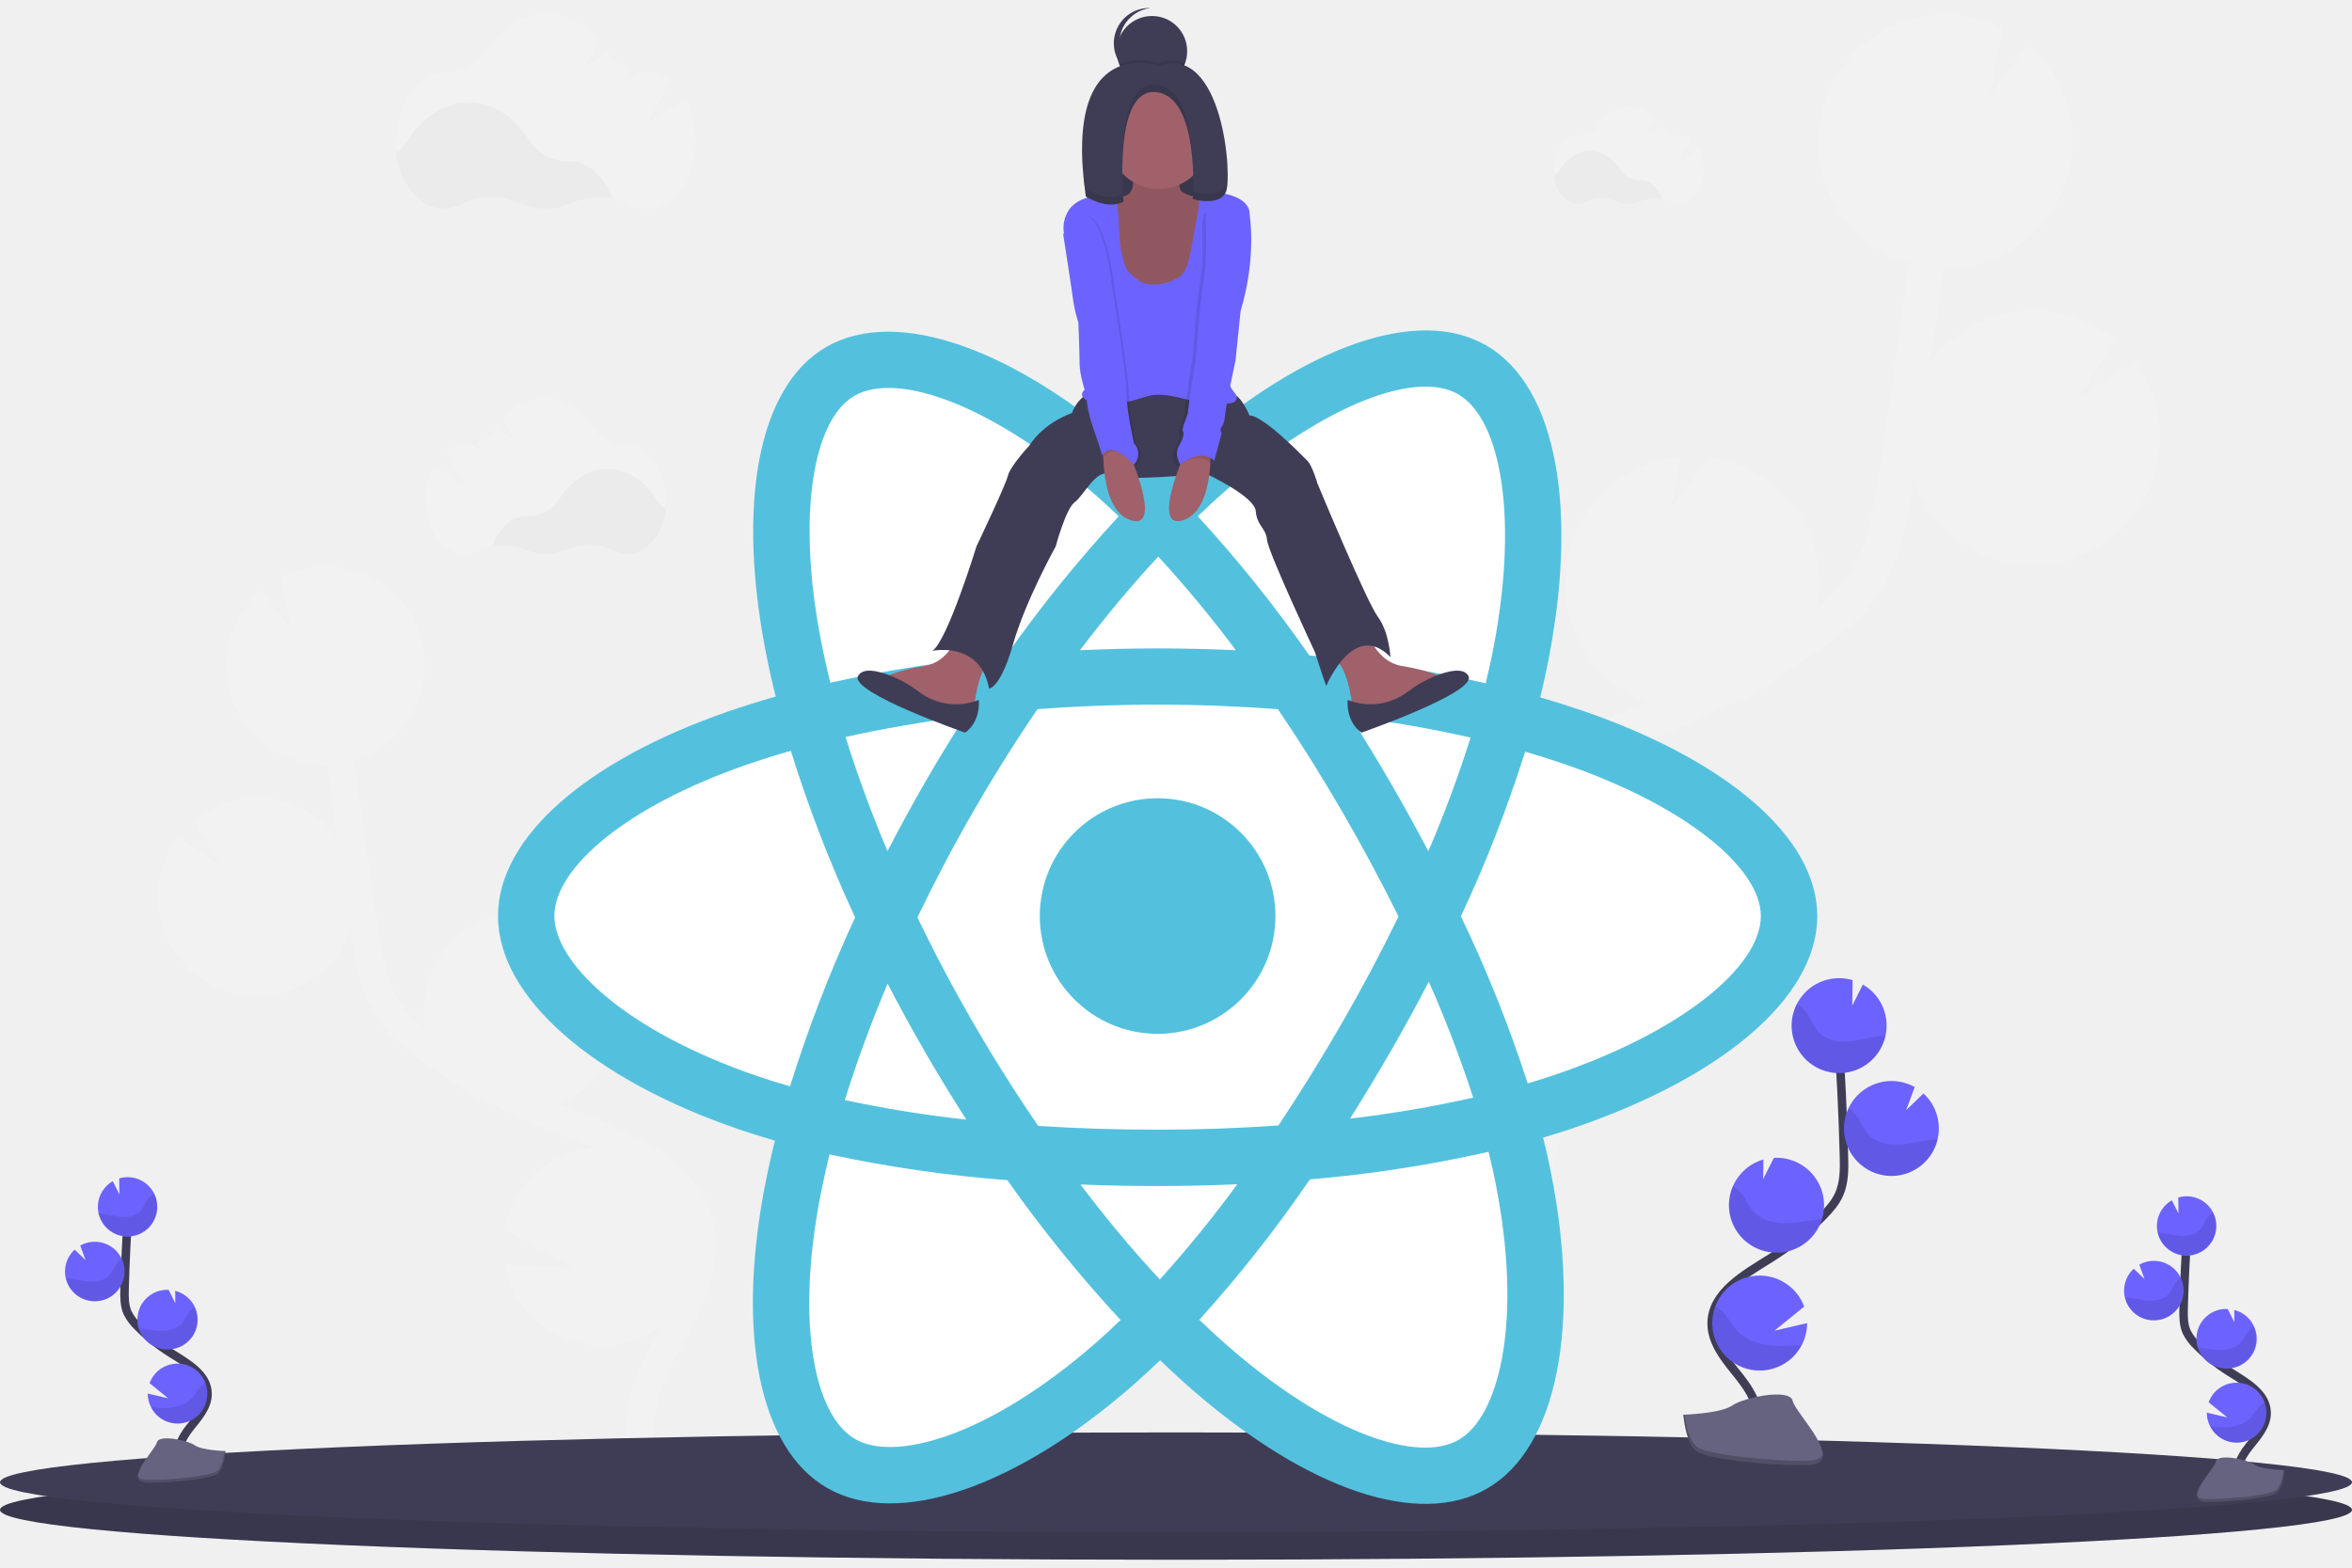
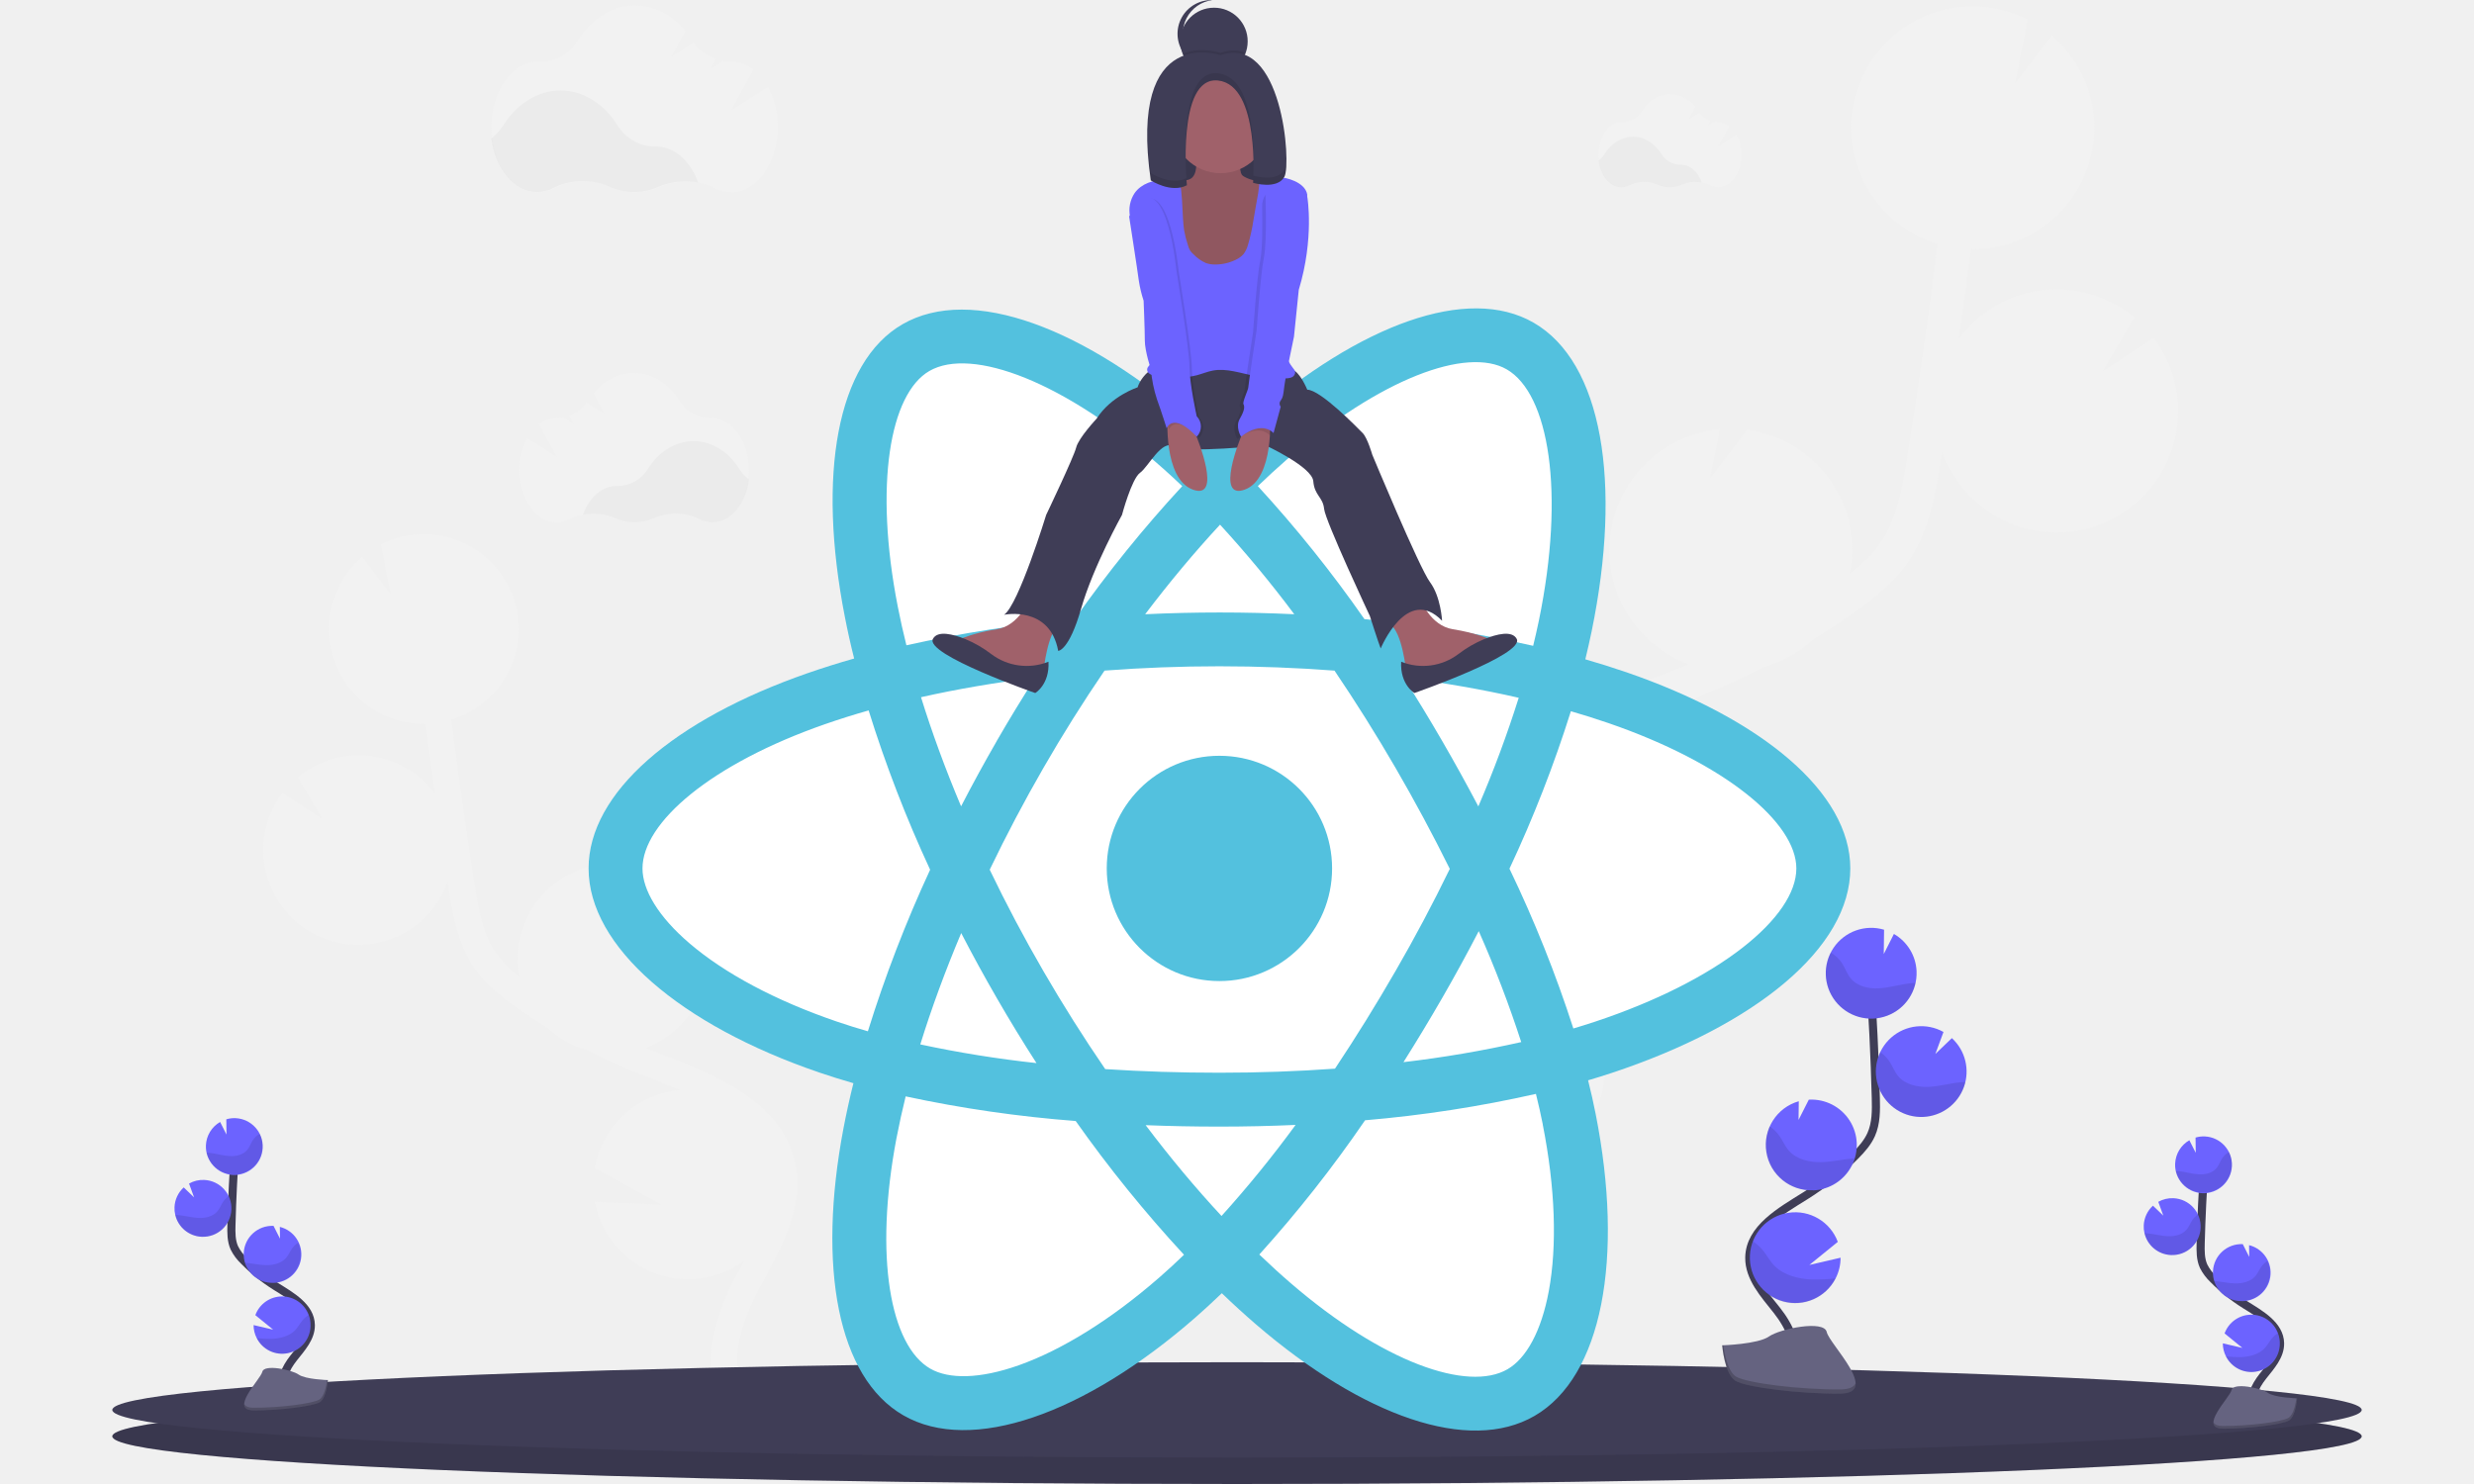
- <svg xmlns="http://www.w3.org/2000/svg" id="a75d69e6-d07c-4db3-9c83-72b2470e5561" data-name="Layer 1" width="300" height="200" viewBox="0 0 1108 731.18">
+ <svg xmlns="http://www.w3.org/2000/svg" id="a75d69e6-d07c-4db3-9c83-72b2470e5561" data-name="Layer 1" width="250" height="150" viewBox="0 0 1108 731.18">
  <path d="M813.68,415.2l6.89-2.7c.66-.26,1.31-.54,2-.81a59.85,59.85,0,0,1,15.28-115.77l-4.8,24.2,18.22-23.92.16,0a59.87,59.87,0,0,1,51.16,67.45c-.15,1.13-.39,2.23-.6,3.34,5.61-4.43,10.87-9.32,14.81-15,8-11.54,10.71-25.76,13.47-43.17,5.47-34.48,10.4-69.34,14.84-104.18a59.83,59.83,0,0,1-42-65.36c.25-1.82.6-3.59,1-5.34.1-.44.2-.88.31-1.31.43-1.69.91-3.35,1.47-5,.09-.27.21-.52.3-.78.5-1.37,1-2.72,1.65-4,.22-.5.44-1,.67-1.47.69-1.43,1.42-2.83,2.22-4.19.27-.45.56-.88.83-1.33.62-1,1.27-2,1.94-2.93.36-.5.71-1,1.08-1.49l.27-.39,0,0a59.81,59.81,0,0,1,74.64-17l-6.24,31.49,18-23.64a59.5,59.5,0,0,1,16.32,68.62h.07c-.17.4-.38.78-.55,1.18-.33.74-.67,1.47-1,2.2-.46.93-1,1.84-1.45,2.74-.38.68-.75,1.36-1.16,2-.59,1-1.23,1.9-1.87,2.83-.38.54-.73,1.1-1.12,1.63-1,1.39-2.12,2.72-3.26,4-.4.45-.83.86-1.25,1.3-.81.86-1.62,1.71-2.48,2.52-.53.5-1.09,1-1.64,1.46-.79.7-1.6,1.38-2.43,2-.59.47-1.19.92-1.79,1.36-.87.63-1.75,1.22-2.64,1.81-.6.39-1.2.78-1.81,1.15-1,.61-2.05,1.17-3.1,1.72-.53.27-1,.57-1.59.83-1.58.77-3.2,1.48-4.85,2.11-.31.12-.64.21-.95.32-1.38.5-2.77,1-4.18,1.35-.61.17-1.23.31-1.85.46-1.15.28-2.31.54-3.48.76q-1,.18-2.07.33c-1.15.17-2.31.3-3.48.4-.69.06-1.37.12-2.07.16-1.26.06-2.53.07-3.8.06a2.08,2.08,0,0,0-.25,0q-2.82,22-5.92,44A59.82,59.82,0,0,1,1042,240.88l-15.68,26.58,25.21-16.59a59.68,59.68,0,0,1,11.5,44.16,58.76,58.76,0,0,1-4.5,15.94,59.83,59.83,0,0,1-111.19-4c-.23,1.48-.45,3-.68,4.46-2.44,15.35-5.47,34.46-16.23,50-7.29,10.56-17.33,18.36-27.09,25.22q-9.52,6.7-19.48,12.77a59.85,59.85,0,0,1-24.53,13.74q-16,8.19-32.69,14.81l-6.95,2.72c-6.25,2.44-12.65,4.94-19,7.6,1,.09,2,.17,3,.3a59.9,59.9,0,0,1,50.86,49.05l-42.31,23.11,42.18-1.89A59.16,59.16,0,0,1,843,534.54a59.87,59.87,0,0,1-82.7,11.74l2.1,3.91c1.4,2.58,2.78,5.15,4.12,7.7,18.33,34.74,19.66,64.74,3.75,84.49l-13-10.45c15.49-19.22,3.2-49.77-5.5-66.27-1.32-2.5-2.68-5-4-7.56C736,536.27,722.65,511.53,728,485.2,736,445.5,779.05,428.7,813.68,415.2Z" transform="translate(-46 -84.41)" fill="#f2f2f2" />
  <path d="M315.6,603.42l-5.38-2.11c-.52-.2-1-.43-1.54-.63a46.75,46.75,0,0,0-11.94-90.42l3.75,18.9-14.22-18.68h-.13a46.76,46.76,0,0,0-40,52.68c.12.89.31,1.74.47,2.61a55.84,55.84,0,0,1-11.56-11.73c-6.23-9-8.37-20.12-10.53-33.71C220.29,493.4,216.45,466.18,213,439a46.72,46.72,0,0,0,32.77-51.05c-.2-1.42-.47-2.8-.79-4.17l-.24-1c-.34-1.32-.71-2.62-1.15-3.88-.07-.21-.16-.41-.24-.61-.39-1.07-.82-2.12-1.28-3.15-.18-.38-.35-.77-.53-1.15-.54-1.11-1.11-2.2-1.73-3.26-.21-.36-.44-.7-.65-1-.49-.78-1-1.55-1.52-2.29-.28-.39-.55-.79-.84-1.17l-.21-.3h0a46.76,46.76,0,0,0-58.29-13.32l4.88,24.6-14.07-18.46a46.48,46.48,0,0,0-12.75,53.59h-.05c.13.31.29.61.43.92.26.58.52,1.15.8,1.72q.54,1.08,1.14,2.13c.29.54.58,1.07.9,1.59.46.75,1,1.48,1.46,2.21.3.42.57.86.88,1.27.8,1.08,1.65,2.12,2.54,3.13.31.35.65.67,1,1,.63.67,1.27,1.33,1.94,2,.41.4.85.77,1.28,1.14q.93.83,1.89,1.59c.46.36.93.71,1.4,1.06.68.49,1.37,1,2.06,1.41.47.31.94.61,1.42.9.79.48,1.6.91,2.42,1.34.42.22.82.45,1.24.66,1.24.6,2.5,1.15,3.79,1.64.24.1.5.16.74.25,1.07.39,2.16.75,3.27,1.06.47.13,1,.24,1.44.35.9.22,1.8.43,2.72.6l1.61.26c.9.13,1.81.23,2.72.31.54.05,1.07.09,1.62.12,1,.05,2,.06,3,.05h.19q2.2,17.22,4.62,34.41a46.71,46.71,0,0,0-67.48-8.14L149.49,488l-19.68-12.95a46.57,46.57,0,0,0-9,34.49A45.8,45.8,0,0,0,124.34,522a46.73,46.73,0,0,0,86.84-3.12c.18,1.15.35,2.32.53,3.48,1.9,12,4.27,26.92,12.67,39.08,5.7,8.24,13.54,14.33,21.16,19.69q7.44,5.24,15.21,10a46.88,46.88,0,0,0,19.16,10.74c8.32,4.26,16.84,8.14,25.54,11.56l5.42,2.13c4.88,1.9,9.88,3.85,14.81,5.93-.78.07-1.57.13-2.36.24A46.77,46.77,0,0,0,283.6,660l33,18-32.94-1.47a46.78,46.78,0,0,0,73.57,29.2c-.55,1-1.09,2-1.64,3.05-1.09,2-2.17,4-3.22,6-14.31,27.13-15.35,50.57-2.92,66l10.13-8.16c-12.1-15-2.5-38.87,4.3-51.76,1-1.95,2.09-3.92,3.16-5.9,9.19-17,19.61-36.37,15.46-56.94C376.29,627.08,342.64,614,315.6,603.42Z" transform="translate(-46 -84.41)" fill="#f2f2f2" />
  <ellipse cx="554" cy="707.68" rx="554" ry="23.5" fill="#3f3d56" />
  <ellipse cx="554" cy="707.68" rx="554" ry="23.5" opacity="0.1" />
  <ellipse cx="554" cy="694.68" rx="554" ry="23.5" fill="#3f3d56" />
  <path d="M131,770.73c-3-5.51.4-12.26,4.28-17.18s8.61-10,8.51-16.29c-.14-9-9.7-14.31-17.33-19.08a84.78,84.78,0,0,1-15.56-12.51,23,23,0,0,1-4.78-6.4c-1.58-3.52-1.53-7.52-1.43-11.38q.5-19.26,1.9-38.48" transform="translate(-46 -84.41)" fill="none" stroke="#3f3d56" stroke-miterlimit="10" stroke-width="4" />
  <path d="M92.11,648.7a14,14,0,0,1,7-11.49l3.14,6.21-.09-7.52a13.86,13.86,0,0,1,4.62-.56A14,14,0,1,1,92.11,648.7Z" transform="translate(-46 -84.41)" fill="#6c63ff" />
  <path d="M117.14,743.7a14,14,0,0,0,26.5-5.76,13.82,13.82,0,0,0-.91-5.69,14,14,0,0,0-26.27.15l8.77,7.13-9.64-2.24A13.89,13.89,0,0,0,117.14,743.7Z" transform="translate(-46 -84.41)" fill="#6c63ff" />
  <path d="M124.07,716.45a14,14,0,0,0,4.46-27.54l.07,5.79-3.18-6.29h0a14,14,0,0,0-1.31,28.05Z" transform="translate(-46 -84.41)" fill="#6c63ff" />
  <path d="M90,693.78a14,14,0,0,0,1.32-28,13.88,13.88,0,0,0-7.52,1.78l2.48,6.8-5.11-4.9a14,14,0,0,0-4.53,9.69A13.33,13.33,0,0,0,77,683,14,14,0,0,0,90,693.78Z" transform="translate(-46 -84.41)" fill="#6c63ff" />
  <path d="M94,652.44c3.24.36,6.39,1.37,9.64,1.57s6.82-.58,8.88-3.1c1.11-1.37,1.66-3.09,2.59-4.57a10.08,10.08,0,0,1,3.54-3.33,14,14,0,1,1-26.24,9.32C92.94,652.35,93.47,652.39,94,652.44Z" transform="translate(-46 -84.41)" opacity="0.1" />
  <path d="M90,693.78a14,14,0,0,0,13.35-20,10.4,10.4,0,0,0-2.82,2.83c-1,1.51-1.61,3.25-2.78,4.64-2.19,2.57-5.92,3.41-9.31,3.25s-6.66-1.11-10-1.42c-.47,0-.94-.08-1.41-.09A14,14,0,0,0,90,693.78Z" transform="translate(-46 -84.41)" opacity="0.1" />
  <path d="M124.07,716.45a14,14,0,0,0,13.47-19.76,11.36,11.36,0,0,0-3,2.85c-1.09,1.54-1.77,3.31-3,4.73-2.36,2.64-6.34,3.57-9.93,3.48s-6.82-.93-10.28-1.19A14,14,0,0,0,124.07,716.45Z" transform="translate(-46 -84.41)" opacity="0.1" />
  <path d="M117.14,743.7a14,14,0,0,0,26.5-5.76,13.82,13.82,0,0,0-.91-5.69,14,14,0,0,0-3.08,2.74c-1.34,1.63-2.21,3.47-3.76,5-2.87,2.82-7.5,4-11.62,4.09A62.35,62.35,0,0,1,117.14,743.7Z" transform="translate(-46 -84.41)" opacity="0.1" />
  <path d="M152.19,764.39s-11.08-.34-14.41-2.72-17-5.22-17.87-1.4-16.65,19-4.14,19.06,29.06-2,32.39-4S152.19,764.39,152.19,764.39Z" transform="translate(-46 -84.41)" fill="#656380" />
  <path d="M115.54,778c12.51.1,29.06-2,32.4-4,2.53-1.54,3.54-7.09,3.88-9.65l.37,0s-.7,8.93-4,11-19.89,4.08-32.39,4c-3.61,0-4.86-1.31-4.79-3.22C111.48,777.26,112.86,778,115.54,778Z" transform="translate(-46 -84.41)" opacity="0.2" />
  <path d="M1101,779.73c-3-5.51.4-12.26,4.28-17.18s8.61-10,8.51-16.29c-.14-9-9.7-14.31-17.33-19.08a84.78,84.78,0,0,1-15.56-12.51,23,23,0,0,1-4.78-6.4c-1.58-3.52-1.53-7.52-1.43-11.38q.49-19.26,1.9-38.48" transform="translate(-46 -84.41)" fill="none" stroke="#3f3d56" stroke-miterlimit="10" stroke-width="4" />
  <path d="M1062.11,657.7a14,14,0,0,1,7-11.49l3.14,6.21-.09-7.52a13.86,13.86,0,0,1,4.62-.56,14,14,0,1,1-14.68,13.36Z" transform="translate(-46 -84.41)" fill="#6c63ff" />
  <path d="M1087.14,752.7a14,14,0,0,0,26.5-5.76,13.82,13.82,0,0,0-.91-5.69,14,14,0,0,0-26.27.15l8.77,7.13-9.64-2.24A13.89,13.89,0,0,0,1087.14,752.7Z" transform="translate(-46 -84.41)" fill="#6c63ff" />
  <path d="M1094.07,725.45a14,14,0,0,0,4.46-27.54l.07,5.79-3.18-6.29h0a14,14,0,0,0-1.31,28.05Z" transform="translate(-46 -84.41)" fill="#6c63ff" />
  <path d="M1060,702.78a14,14,0,0,0,1.32-28,13.88,13.88,0,0,0-7.52,1.78l2.48,6.8-5.11-4.9a14,14,0,0,0-4.53,9.69A13.33,13.33,0,0,0,1047,692,14,14,0,0,0,1060,702.78Z" transform="translate(-46 -84.41)" fill="#6c63ff" />
  <path d="M1064,661.44c3.24.36,6.39,1.37,9.64,1.57s6.82-.58,8.88-3.1c1.11-1.37,1.66-3.09,2.59-4.57a10.08,10.08,0,0,1,3.54-3.33,14,14,0,1,1-26.24,9.32C1062.94,661.35,1063.47,661.39,1064,661.44Z" transform="translate(-46 -84.41)" opacity="0.1" />
  <path d="M1060,702.78a14,14,0,0,0,13.35-20,10.4,10.4,0,0,0-2.82,2.83c-1,1.51-1.61,3.25-2.78,4.64-2.19,2.57-5.92,3.41-9.31,3.25s-6.66-1.11-10-1.42c-.47,0-.94-.08-1.41-.09A14,14,0,0,0,1060,702.78Z" transform="translate(-46 -84.41)" opacity="0.1" />
  <path d="M1094.07,725.45a14,14,0,0,0,13.47-19.76,11.36,11.36,0,0,0-3,2.85c-1.09,1.54-1.77,3.31-3,4.73-2.36,2.64-6.34,3.57-9.93,3.48s-6.82-.93-10.28-1.19A14,14,0,0,0,1094.07,725.45Z" transform="translate(-46 -84.41)" opacity="0.1" />
  <path d="M1087.14,752.7a14,14,0,0,0,26.5-5.76,13.82,13.82,0,0,0-.91-5.69,14,14,0,0,0-3.08,2.74c-1.34,1.63-2.21,3.47-3.76,5-2.87,2.82-7.5,4-11.62,4.09A62.35,62.35,0,0,1,1087.14,752.7Z" transform="translate(-46 -84.41)" opacity="0.1" />
  <path d="M1122.19,773.39s-11.08-.34-14.41-2.72-17-5.22-17.87-1.4-16.65,19-4.14,19.06,29.06-2,32.39-4S1122.19,773.39,1122.19,773.39Z" transform="translate(-46 -84.41)" fill="#656380" />
  <path d="M1085.54,787c12.51.1,29.06-2,32.4-4,2.53-1.54,3.54-7.09,3.88-9.65l.37,0s-.7,8.93-4,11-19.89,4.08-32.39,4c-3.61,0-4.86-1.31-4.79-3.22C1081.48,786.26,1082.86,787,1085.54,787Z" transform="translate(-46 -84.41)" opacity="0.2" />
  <path d="M791.57,415.56q-9.92-3.4-20-6.3,1.66-6.79,3.09-13.65c15.14-73.51,5.24-132.73-28.57-152.22-32.42-18.7-85.44.8-139,47.39q-7.92,6.92-15.47,14.2-5.07-4.85-10.3-9.51C525.21,245.64,469,224.65,435.18,244.2c-32.39,18.75-42,74.42-28.35,144.09q2,10.35,4.59,20.58c-7.95,2.26-15.64,4.67-23,7.24C322.63,439,280.61,475,280.61,512.29c0,38.51,45.11,77.14,113.64,100.56q8.34,2.83,16.8,5.26-2.74,11-4.88,22.18c-13,68.46-2.84,122.82,29.46,141.45C469,801,525,781.2,579.52,733.54c4.31-3.77,8.63-7.77,13-11.95q8.18,7.89,16.79,15.32c52.82,45.45,105,63.81,137.26,45.12,33.33-19.29,44.16-77.69,30.1-148.73q-1.6-8.14-3.73-16.61,5.91-1.74,11.56-3.61c71.24-23.6,117.6-61.76,117.6-100.79,0-37.43-43.38-73.62-110.5-96.73Z" transform="translate(-46 -84.41)" fill="#53c1de" />
  <path d="M776.12,587.88c-3.4,1.13-6.88,2.21-10.44,3.27a621.6,621.6,0,0,0-31.47-78.73,623.06,623.06,0,0,0,30.25-77.58c6.35,1.84,12.53,3.78,18.47,5.83,57.51,19.79,92.59,49.06,92.59,71.62,0,24-37.89,55.21-99.4,75.59ZM750.6,638.46c6.22,31.41,7.1,59.81,3,82-3.7,19.95-11.14,33.25-20.34,38.58-19.59,11.33-61.47-3.4-106.64-42.27q-7.77-6.69-15.63-14.25a624.23,624.23,0,0,0,52.09-66.14,620.2,620.2,0,0,0,84.17-13q1.9,7.68,3.37,15ZM492.48,757.1c-19.14,6.76-34.38,6.95-43.59,1.64-19.6-11.31-27.75-55-16.63-113.5q2-10.37,4.53-20.63a625.79,625.79,0,0,0,83.75,12.13,645.09,645.09,0,0,0,53.35,65.9q-5.79,5.61-11.84,10.91c-24.11,21.08-48.28,36-69.57,43.55ZM402.84,587.73c-30.31-10.36-55.33-23.82-72.49-38.5-15.41-13.2-23.19-26.31-23.19-36.94,0-22.63,33.74-51.5,90-71.11q10.6-3.69,21.39-6.73a637.08,637.08,0,0,0,30.29,78.48,646.29,646.29,0,0,0-30.66,79.6Q410.44,590.32,402.84,587.73Zm30.05-204.54c-11.68-59.69-3.93-104.72,15.59-116,20.79-12,66.76,5.12,115.22,48.15,3.1,2.75,6.21,5.63,9.32,8.6a635.89,635.89,0,0,0-52.93,65.52,648.42,648.42,0,0,0-82.93,12.89q-2.39-9.52-4.27-19.15ZM701,449.38q-9.11-15.74-18.89-31.08c19.83,2.51,38.82,5.83,56.66,9.91a565.54,565.54,0,0,1-19.89,53.51q-8.61-16.35-17.88-32.34ZM591.64,342.91a569.3,569.3,0,0,1,36.57,44.14q-36.71-1.73-73.45,0c12.07-15.92,24.44-30.72,36.88-44.13Zm-110,106.65q-9.15,15.87-17.55,32.14c-7.73-18.33-14.34-36.36-19.74-53.77,17.73-4,36.64-7.21,56.34-9.68Q490.77,433.69,481.62,449.56Zm19.61,158.65A564.64,564.64,0,0,1,444,599c5.49-17.71,12.25-36.13,20.15-54.86q8.43,16.29,17.61,32.16Q491.1,592.49,501.23,608.21Zm91.14,75.33C579.79,670,567.24,655,555,638.79q17.85.71,36.36.71,19,0,37.51-.84A563.94,563.94,0,0,1,592.37,683.54ZM719.08,543.19A562.82,562.82,0,0,1,740,597.85a561.35,561.35,0,0,1-58,9.89q9.85-15.63,19.08-31.63,9.38-16.26,18-32.92Zm-41,19.66q-14.12,24.52-29.81,48.1c-18.44,1.32-37.49,2-56.91,2s-38.15-.6-56.27-1.78Q519,587.67,504.7,563t-26.51-50.08q12.27-25.53,26.43-50.1h0q14.14-24.56,30.13-48c18.49-1.4,37.43-2.13,56.59-2.13s38.22.74,56.69,2.14q15.81,23.37,30,47.81t26.79,49.87q-12.45,25.62-26.71,50.3Zm54.77-296.46c20.81,12,28.9,60.4,15.83,123.87q-1.29,6.19-2.8,12.35a635.74,635.74,0,0,0-83.09-13.13,625.16,625.16,0,0,0-52.53-65.56q7-6.74,14.29-13.11c45.88-39.93,88.76-55.69,108.3-44.42Z" transform="translate(-46 -84.41)" fill="#fff" />
  <path d="M591.34,456.79a55.5,55.5,0,1,1-55.5,55.5,55.49,55.49,0,0,1,55.5-55.5" transform="translate(-46 -84.41)" fill="#53c1de" />
  <path d="M605.26,104.81a16.6,16.6,0,1,1-16.6-16.6A16.52,16.52,0,0,1,605.26,104.81Z" transform="translate(-46 -84.41)" fill="#3f3d56" />
  <path d="M575.4,109a16.62,16.62,0,0,1,12.49-24.54,16.6,16.6,0,1,0,1.41,33.07A16.6,16.6,0,0,1,575.4,109Z" transform="translate(-46 -84.41)" fill="#3f3d56" />
  <rect x="521.91" y="43.52" width="44.47" height="69.37" fill="#3f3d56" />
  <rect x="521.91" y="43.52" width="44.47" height="69.37" opacity="0.1" />
  <path d="M497.66,379.61s-4.75,13.05-16,14.83-17.79,4.74-17.79,4.74l26.68,17.19,14.23-1.78s1.78-18.38,7.71-22.53S497.66,379.61,497.66,379.61Z" transform="translate(-46 -84.41)" fill="#a0616a" />
  <path d="M690.34,379.61s4.75,13.05,16,14.83,17.79,4.74,17.79,4.74l-26.68,17.19-14.23-1.78s-1.78-18.38-7.71-22.53S690.34,379.61,690.34,379.61Z" transform="translate(-46 -84.41)" fill="#a0616a" />
  <path d="M560.5,264.59s-7.11,3.56-9.48,10.68c0,0-13,4.15-20.16,15.41,0,0-8.9,9.49-10.08,14.23S506,338.11,506,338.11s-13.64,44.47-20.75,49.21c0,0,22.53-4.74,26.68,17.79,0,0,5.33,0,11.26-20.75s20.16-46.25,20.16-46.25,4.74-17.78,8.89-20.75,10.67-16.6,16.6-13,45.06-.6,45.06-.6S637,314.4,637.58,321.51s4.74,7.71,5.33,13.64,22.53,52.76,22.53,52.76,4.15,13,5.34,16c0,0,13-31.42,30.24-13.63,0,0-.6-11.86-5.93-19s-28.46-62.84-28.46-62.84-2.37-8.3-4.74-10.67-20.76-21.35-27.28-21.35c0,0-3.55-8.89-7.7-10.08Z" transform="translate(-46 -84.41)" fill="#3f3d56" />
  <path d="M507.14,410.44a28.89,28.89,0,0,1-28.22-3.79,56.37,56.37,0,0,0-12.59-7.3c-6.29-2.54-13.81-4.42-16.1-.17-4.15,7.71,50.39,26.68,50.39,26.68S507.74,421.71,507.14,410.44Z" transform="translate(-46 -84.41)" fill="#3f3d56" />
  <path d="M680.86,410.44a28.89,28.89,0,0,0,28.22-3.79,56.37,56.37,0,0,1,12.59-7.3c6.29-2.54,13.81-4.42,16.1-.17,4.15,7.71-50.39,26.68-50.39,26.68S680.26,421.71,680.86,410.44Z" transform="translate(-46 -84.41)" fill="#3f3d56" />
  <path d="M579.88,167.08c-.22,2.06-.9,4.29-2.66,5.38-1.44.9-3.26.83-4.92,1.17a11.46,11.46,0,0,0-7.82,6.77,17.51,17.51,0,0,0-.75,10.55,39.22,39.22,0,0,0,1.52,5.06c1.74,4.92,3.84,9.8,7.09,13.89a59,59,0,0,0,9.3,8.77c2.11,1.72,4.29,3.47,6.89,4.28a21.75,21.75,0,0,0,5.4.72c2.25.1,4.65.17,6.6-.95,3-1.73,3.89-5.55,5.52-8.62,1.38-2.6,3.44-4.81,4.73-7.46a29.49,29.49,0,0,0,2-6.52l2.77-12.3c1-4.47,1.92-9.51-.59-13.34a2.28,2.28,0,0,0-.74-.77,2.79,2.79,0,0,0-1.52-.15,16.44,16.44,0,0,1-9.15-2.09,3.93,3.93,0,0,1-1.15-.9,4.72,4.72,0,0,1-.7-2.12,22.2,22.2,0,0,0-1.28-4.45,3,3,0,0,0-.87-1.34,3.15,3.15,0,0,0-1.41-.47,114.47,114.47,0,0,0-12.93-1.35c-1.42-.07-3.56-.64-4.54.62S580,165.58,579.88,167.08Z" transform="translate(-46 -84.41)" fill="#a0616a" />
  <path d="M579.88,167.08c-.22,2.06-.9,4.29-2.66,5.38-1.44.9-3.26.83-4.92,1.17a11.46,11.46,0,0,0-7.82,6.77,17.51,17.51,0,0,0-.75,10.55,39.22,39.22,0,0,0,1.52,5.06c1.74,4.92,3.84,9.8,7.09,13.89a59,59,0,0,0,9.3,8.77c2.11,1.72,4.29,3.47,6.89,4.28a21.75,21.75,0,0,0,5.4.72c2.25.1,4.65.17,6.6-.95,3-1.73,3.89-5.55,5.52-8.62,1.38-2.6,3.44-4.81,4.73-7.46a29.49,29.49,0,0,0,2-6.52l2.77-12.3c1-4.47,1.92-9.51-.59-13.34a2.28,2.28,0,0,0-.74-.77,2.79,2.79,0,0,0-1.52-.15,16.44,16.44,0,0,1-9.15-2.09,3.93,3.93,0,0,1-1.15-.9,4.72,4.72,0,0,1-.7-2.12,22.2,22.2,0,0,0-1.28-4.45,3,3,0,0,0-.87-1.34,3.15,3.15,0,0,0-1.41-.47,114.47,114.47,0,0,0-12.93-1.35c-1.42-.07-3.56-.64-4.54.62S580,165.58,579.88,167.08Z" transform="translate(-46 -84.41)" opacity="0.1" />
  <path d="M571.85,174.15a26.93,26.93,0,0,0-7.13-1.12c-5.72-.14-11.84,1.83-15.14,6.5A15.34,15.34,0,0,0,547.29,191a23.57,23.57,0,0,0,5.2,10.66,32,32,0,0,1,4,5.24c1.58,3,1.63,6.59,2.06,10,1,8.12,4.46,15.75,5.83,23.82s.19,17.42-6.18,22.55c-1.07.86-2.37,1.77-2.46,3.14-.14,2.19,2.71,3.12,4.9,3.33,6.55.62,13.27,1.23,19.63-.46,2.63-.7,5.17-1.79,7.85-2.29,6.8-1.27,13.64,1.34,20.45,2.59a90.61,90.61,0,0,0,14.91,1.21,7.94,7.94,0,0,0,3.43-.45,2.75,2.75,0,0,0,1.74-2.74,4.76,4.76,0,0,0-1.18-2c-3.44-4.25-4.49-9.9-5.43-15.29l-3.15-18.11c-1.69-9.68-3.26-20.2,1.32-28.89,3.29-6.25,9.36-10.65,12.83-16.8a9.84,9.84,0,0,0,1.55-6.28c-.52-3.09-3.31-5.3-6.17-6.59A23.21,23.21,0,0,0,611,173c.1,4.33-1,8.71-1.71,13l-1.21,7a88.83,88.83,0,0,1-2.71,12.2,12.85,12.85,0,0,1-2.17,4.42,11.43,11.43,0,0,1-3.83,2.79,22.83,22.83,0,0,1-10.14,2.32,13.54,13.54,0,0,1-4.48-.69,19,19,0,0,1-6.17-4.34,10.11,10.11,0,0,1-1.63-1.77,9.93,9.93,0,0,1-1.11-2.67,55.42,55.42,0,0,1-1.91-7.48c-.3-1.94-.4-3.91-.54-5.87C573,186.12,573,179.72,571.85,174.15Z" transform="translate(-46 -84.41)" fill="#6c63ff" />
  <path d="M565.84,288.9s-2.37,31.43,12.45,36.76,1.78-26.09,1.78-26.09l-4.75-9.48Z" transform="translate(-46 -84.41)" fill="#a0616a" />
  <path d="M616.23,288.9s2.37,31.43-12.45,36.76S602,299.57,602,299.57l4.75-9.48Z" transform="translate(-46 -84.41)" fill="#a0616a" />
  <path d="M552.79,184l-4.74,7.71s4.15,26.68,4.74,31.42a62.2,62.2,0,0,0,2.38,10.08s.59,14.23.59,19.57,3,14.23,3,14.23a64.82,64.82,0,0,0,3,14.82c2.37,6.52,4.74,14.23,4.74,14.23s3-8.3,14.82,4.15a7.18,7.18,0,0,0,0-10.08s-3.55-16-3.55-24.31-6.53-48-6.53-48S567,172.7,552.79,184Z" transform="translate(-46 -84.41)" opacity="0.1" />
  <path d="M551.61,183.37l-4.74,7.71s4.15,26.68,4.74,31.42A61.84,61.84,0,0,0,554,232.58s.59,14.23.59,19.56,3,14.23,3,14.23a64.53,64.53,0,0,0,3,14.82c2.37,6.53,4.75,14.23,4.75,14.23s3-8.3,14.82,4.15a7.18,7.18,0,0,0,0-10.07s-3.56-16-3.56-24.31-6.52-48-6.52-48S565.84,172.1,551.61,183.37Z" transform="translate(-46 -84.41)" fill="#6c63ff" />
  <path d="M629.87,179.22l3,3.53s3.49,20.18-4.22,45.68l-2.37,23.12s-4.15,19.57-4.74,24.31-.59,5.33-1.78,7.11a2.29,2.29,0,0,0,0,3l-3.56,13s-5.33-6.52-16,1.78c0,0-3-4.74-.6-8.89s2.37-5.93,1.78-7.12,2.37-7.11,2.37-8.3S607.93,248,607.93,248s1.78-26.68,3.56-35.57c1.09-5.47,1.07-17.66.88-26.24-.19-8.94,10.63-13.78,17-7.5C629.52,178.85,629.7,179,629.87,179.22Z" transform="translate(-46 -84.41)" opacity="0.1" />
  <path d="M631.65,178l3,3.53s3.49,20.19-4.22,45.68l-2.37,23.12s-4.15,19.57-4.74,24.31-.6,5.34-1.78,7.12a2.28,2.28,0,0,0,0,3L618,297.8s-5.33-6.53-16,1.77c0,0-3-4.74-.59-8.89s2.37-5.93,1.78-7.11,2.37-7.12,2.37-8.3,4.15-28.46,4.15-28.46,1.78-26.68,3.56-35.58.59-35.57.59-35.57S623.35,169.14,631.65,178Z" transform="translate(-46 -84.41)" fill="#6c63ff" />
  <circle cx="545.92" cy="61.61" r="23.72" fill="#a0616a" />
  <path d="M604.29,110.41a16.6,16.6,0,0,1-31.09.44c9.26-3.73,18.72-.41,18.72-.41C596.65,108.78,600.75,108.93,604.29,110.41Z" transform="translate(-46 -84.41)" opacity="0.1" />
  <path d="M591.92,111.63s-45.65-16-34.38,61.66c0,0,10.08,6.52,17.78,2.37,0,0-5.33-53.95,15.42-51.58s17.19,50.4,17.19,50.4,11.86,3.55,15.42-3S622.16,101,591.92,111.63Z" transform="translate(-46 -84.41)" fill="#3f3d56" />
  <path d="M590.74,120.52c-14.24-1.62-16.2,23.27-16,39.05.17-15.69,2.81-37,16-35.49,14.81,1.69,17.24,26.66,17.41,40.8C608.32,151.9,606.9,122.37,590.74,120.52Z" transform="translate(-46 -84.41)" opacity="0.1" />
  <path d="M557.54,169.73a159.38,159.38,0,0,1-1.77-20.53,152.12,152.12,0,0,0,1.77,24.09s10.08,6.52,17.78,2.37c0,0-.12-1.28-.26-3.43C567.39,176.1,557.54,169.73,557.54,169.73Z" transform="translate(-46 -84.41)" opacity="0.1" />
  <path d="M623.35,168c-3.32,6.08-13.83,3.41-15.25,3-.07,2.2-.17,3.52-.17,3.52s11.86,3.55,15.42-3c.73-1.34,1.11-5.13,1-10.2C624.25,164.57,623.9,167,623.35,168Z" transform="translate(-46 -84.41)" opacity="0.1" />
  <path d="M872.73,757.37c4.74-8.78-.64-19.54-6.82-27.37s-13.73-16-13.57-26c.23-14.35,15.45-22.81,27.62-30.42a134.77,134.77,0,0,0,24.79-19.93c3-3.05,5.87-6.31,7.62-10.21,2.52-5.6,2.45-12,2.29-18.12q-.79-30.71-3-61.34" transform="translate(-46 -84.41)" fill="none" stroke="#3f3d56" stroke-miterlimit="10" stroke-width="4" />
  <path d="M934.74,562.9a22.31,22.31,0,0,0-11.16-18.32l-5,9.9.15-12a22.37,22.37,0,1,0,16,20.41Z" transform="translate(-46 -84.41)" fill="#6c63ff" />
  <path d="M894.86,714.29a22.36,22.36,0,1,1,1.08-18l-14,11.37,15.37-3.57A22.25,22.25,0,0,1,894.86,714.29Z" transform="translate(-46 -84.41)" fill="#6c63ff" />
  <path d="M883.81,670.86A22.37,22.37,0,0,1,876.72,627l-.12,9.22,5.06-10h.06a22.37,22.37,0,1,1,2.09,44.69Z" transform="translate(-46 -84.41)" fill="#6c63ff" />
  <path d="M938.11,634.73A22.37,22.37,0,1,1,948,592.87l-4,10.83,8.13-7.8a22.37,22.37,0,0,1-14.07,38.83Z" transform="translate(-46 -84.41)" fill="#6c63ff" />
  <path d="M931.74,568.86c-5.17.57-10.19,2.18-15.37,2.5s-10.87-.92-14.14-5c-1.77-2.17-2.65-4.91-4.14-7.28a16,16,0,0,0-5.63-5.3,22.37,22.37,0,1,0,41.81,14.84C933.42,568.71,932.58,568.77,931.74,568.86Z" transform="translate(-46 -84.41)" opacity="0.1" />
  <path d="M938.11,634.73a22.39,22.39,0,0,1-21.28-31.91,16.37,16.37,0,0,1,4.5,4.51c1.59,2.4,2.56,5.18,4.43,7.39,3.48,4.09,9.44,5.43,14.84,5.19s10.6-1.78,16-2.28c.75-.06,1.5-.11,2.26-.13A22.37,22.37,0,0,1,938.11,634.73Z" transform="translate(-46 -84.41)" opacity="0.1" />
  <path d="M883.81,670.86a22.37,22.37,0,0,1-21.46-31.49,17.83,17.83,0,0,1,4.73,4.55c1.74,2.45,2.82,5.27,4.86,7.54,3.77,4.2,10.11,5.68,15.83,5.54,5.54-.12,10.87-1.48,16.38-1.9A22.36,22.36,0,0,1,883.81,670.86Z" transform="translate(-46 -84.41)" opacity="0.1" />
  <path d="M894.86,714.29A22.37,22.37,0,0,1,854.08,696a22.27,22.27,0,0,1,4.91,4.38c2.13,2.59,3.53,5.53,6,7.94,4.57,4.49,11.95,6.34,18.52,6.51A97.1,97.1,0,0,0,894.86,714.29Z" transform="translate(-46 -84.41)" opacity="0.1" />
  <path d="M839,747.26s17.65-.54,23-4.33,27.16-8.31,28.48-2.24,26.53,30.22,6.6,30.38-46.31-3.1-51.62-6.34S839,747.26,839,747.26Z" transform="translate(-46 -84.41)" fill="#656380" />
  <path d="M897.4,769c-19.93.16-46.31-3.11-51.62-6.34-4-2.47-5.65-11.3-6.19-15.38l-.59,0s1.12,14.24,6.43,17.47,31.69,6.5,51.62,6.34c5.75,0,7.74-2.09,7.63-5.12C903.88,767.78,901.69,768.92,897.4,769Z" transform="translate(-46 -84.41)" opacity="0.2" />
  <path d="M369,127.27l-18.25,11.57,11.08-20.15a18,18,0,0,0-11-3.94h-.3a21.58,21.58,0,0,1-3.78-.28l-6.19,3.92,2.65-4.82a22.06,22.06,0,0,1-10.82-8.21l-11.07,7,7-12.72c-6.48-7.77-15.2-12.54-24.81-12.54-11.51,0-21.76,6.85-28.38,17.52a21.24,21.24,0,0,1-18.76,10.12l-.62,0c-12.71,0-23,14.41-23,32.19s10.3,32.18,23,32.18a17.2,17.2,0,0,0,8-2c8.29-4.31,19.17-4.39,27.85-.54a29,29,0,0,0,23.68.05c8.62-3.77,19.37-3.69,27.61.54a17.23,17.23,0,0,0,7.93,2c12.71,0,23-14.41,23-32.18A40.86,40.86,0,0,0,369,127.27Z" transform="translate(-46 -84.41)" fill="#f2f2f2" />
  <path d="M334.59,174.36a34,34,0,0,0-19.72,2.14,29,29,0,0,1-23.67-.05c-8.69-3.85-19.57-3.77-27.86.54a17.2,17.2,0,0,1-8,2c-11.29,0-20.68-11.38-22.64-26.38a21.58,21.58,0,0,0,5.64-6.08C245,135.87,255.21,129,266.72,129s21.64,6.77,28.26,17.32a21.79,21.79,0,0,0,18.76,10.31H314C323,156.64,330.8,163.85,334.59,174.36Z" transform="translate(-46 -84.41)" opacity="0.03" />
  <path d="M846.07,150.83,837,156.6l5.53-10a9,9,0,0,0-5.51-2h-.14a10.79,10.79,0,0,1-1.89-.14l-3.09,2L833.2,144a11,11,0,0,1-5.4-4.09l-5.52,3.5,3.49-6.34a16.17,16.17,0,0,0-12.37-6.26c-5.75,0-10.86,3.42-14.16,8.74a10.57,10.57,0,0,1-9.36,5h-.31c-6.34,0-11.48,7.19-11.48,16s5.14,16.05,11.48,16.05a8.62,8.62,0,0,0,4-1,16.56,16.56,0,0,1,13.89-.27,14.52,14.52,0,0,0,11.81,0,16.58,16.58,0,0,1,13.77.27,8.61,8.61,0,0,0,4,1c6.34,0,11.48-7.18,11.48-16.05A20.28,20.28,0,0,0,846.07,150.83Z" transform="translate(-46 -84.41)" fill="#f2f2f2" />
  <path d="M828.92,174.32a17,17,0,0,0-9.83,1.07,14.52,14.52,0,0,1-11.81,0,16.58,16.58,0,0,0-13.9.27,8.55,8.55,0,0,1-4,1c-5.64,0-10.32-5.67-11.3-13.15a10.93,10.93,0,0,0,2.82-3c3.3-5.32,8.42-8.73,14.16-8.73s10.79,3.37,14.09,8.63a10.85,10.85,0,0,0,9.36,5.14h.15C823.15,165.48,827,169.08,828.92,174.32Z" transform="translate(-46 -84.41)" opacity="0.03" />
  <path d="M250.34,300.27,265,309.55l-8.88-16.15a14.48,14.48,0,0,1,8.85-3.15h.23a17.08,17.08,0,0,0,3-.22l4.95,3.14L271,289.31a17.78,17.78,0,0,0,8.67-6.58l8.87,5.62L283,278.16c5.19-6.22,12.18-10,19.87-10,9.23,0,17.44,5.48,22.75,14a17,17,0,0,0,15,8.11h.5c10.18,0,18.43,11.54,18.43,25.78s-8.25,25.79-18.43,25.79a13.86,13.86,0,0,1-6.43-1.61,26.59,26.59,0,0,0-22.31-.43,23.28,23.28,0,0,1-19,0,26.64,26.64,0,0,0-22.12.43,13.9,13.9,0,0,1-6.35,1.57c-10.19,0-18.44-11.54-18.44-25.79A32.78,32.78,0,0,1,250.34,300.27Z" transform="translate(-46 -84.41)" fill="#f2f2f2" />
  <path d="M277.89,338a27.36,27.36,0,0,1,15.8,1.72,23.28,23.28,0,0,0,19,0,26.61,26.61,0,0,1,22.32.43,13.82,13.82,0,0,0,6.42,1.61c9.05,0,16.57-9.11,18.14-21.13a17.44,17.44,0,0,1-4.52-4.88c-5.31-8.54-13.52-14-22.75-14s-17.33,5.42-22.64,13.88a17.44,17.44,0,0,1-15,8.25h-.23C287.17,323.81,280.93,329.59,277.89,338Z" transform="translate(-46 -84.41)" opacity="0.03" />
</svg>
